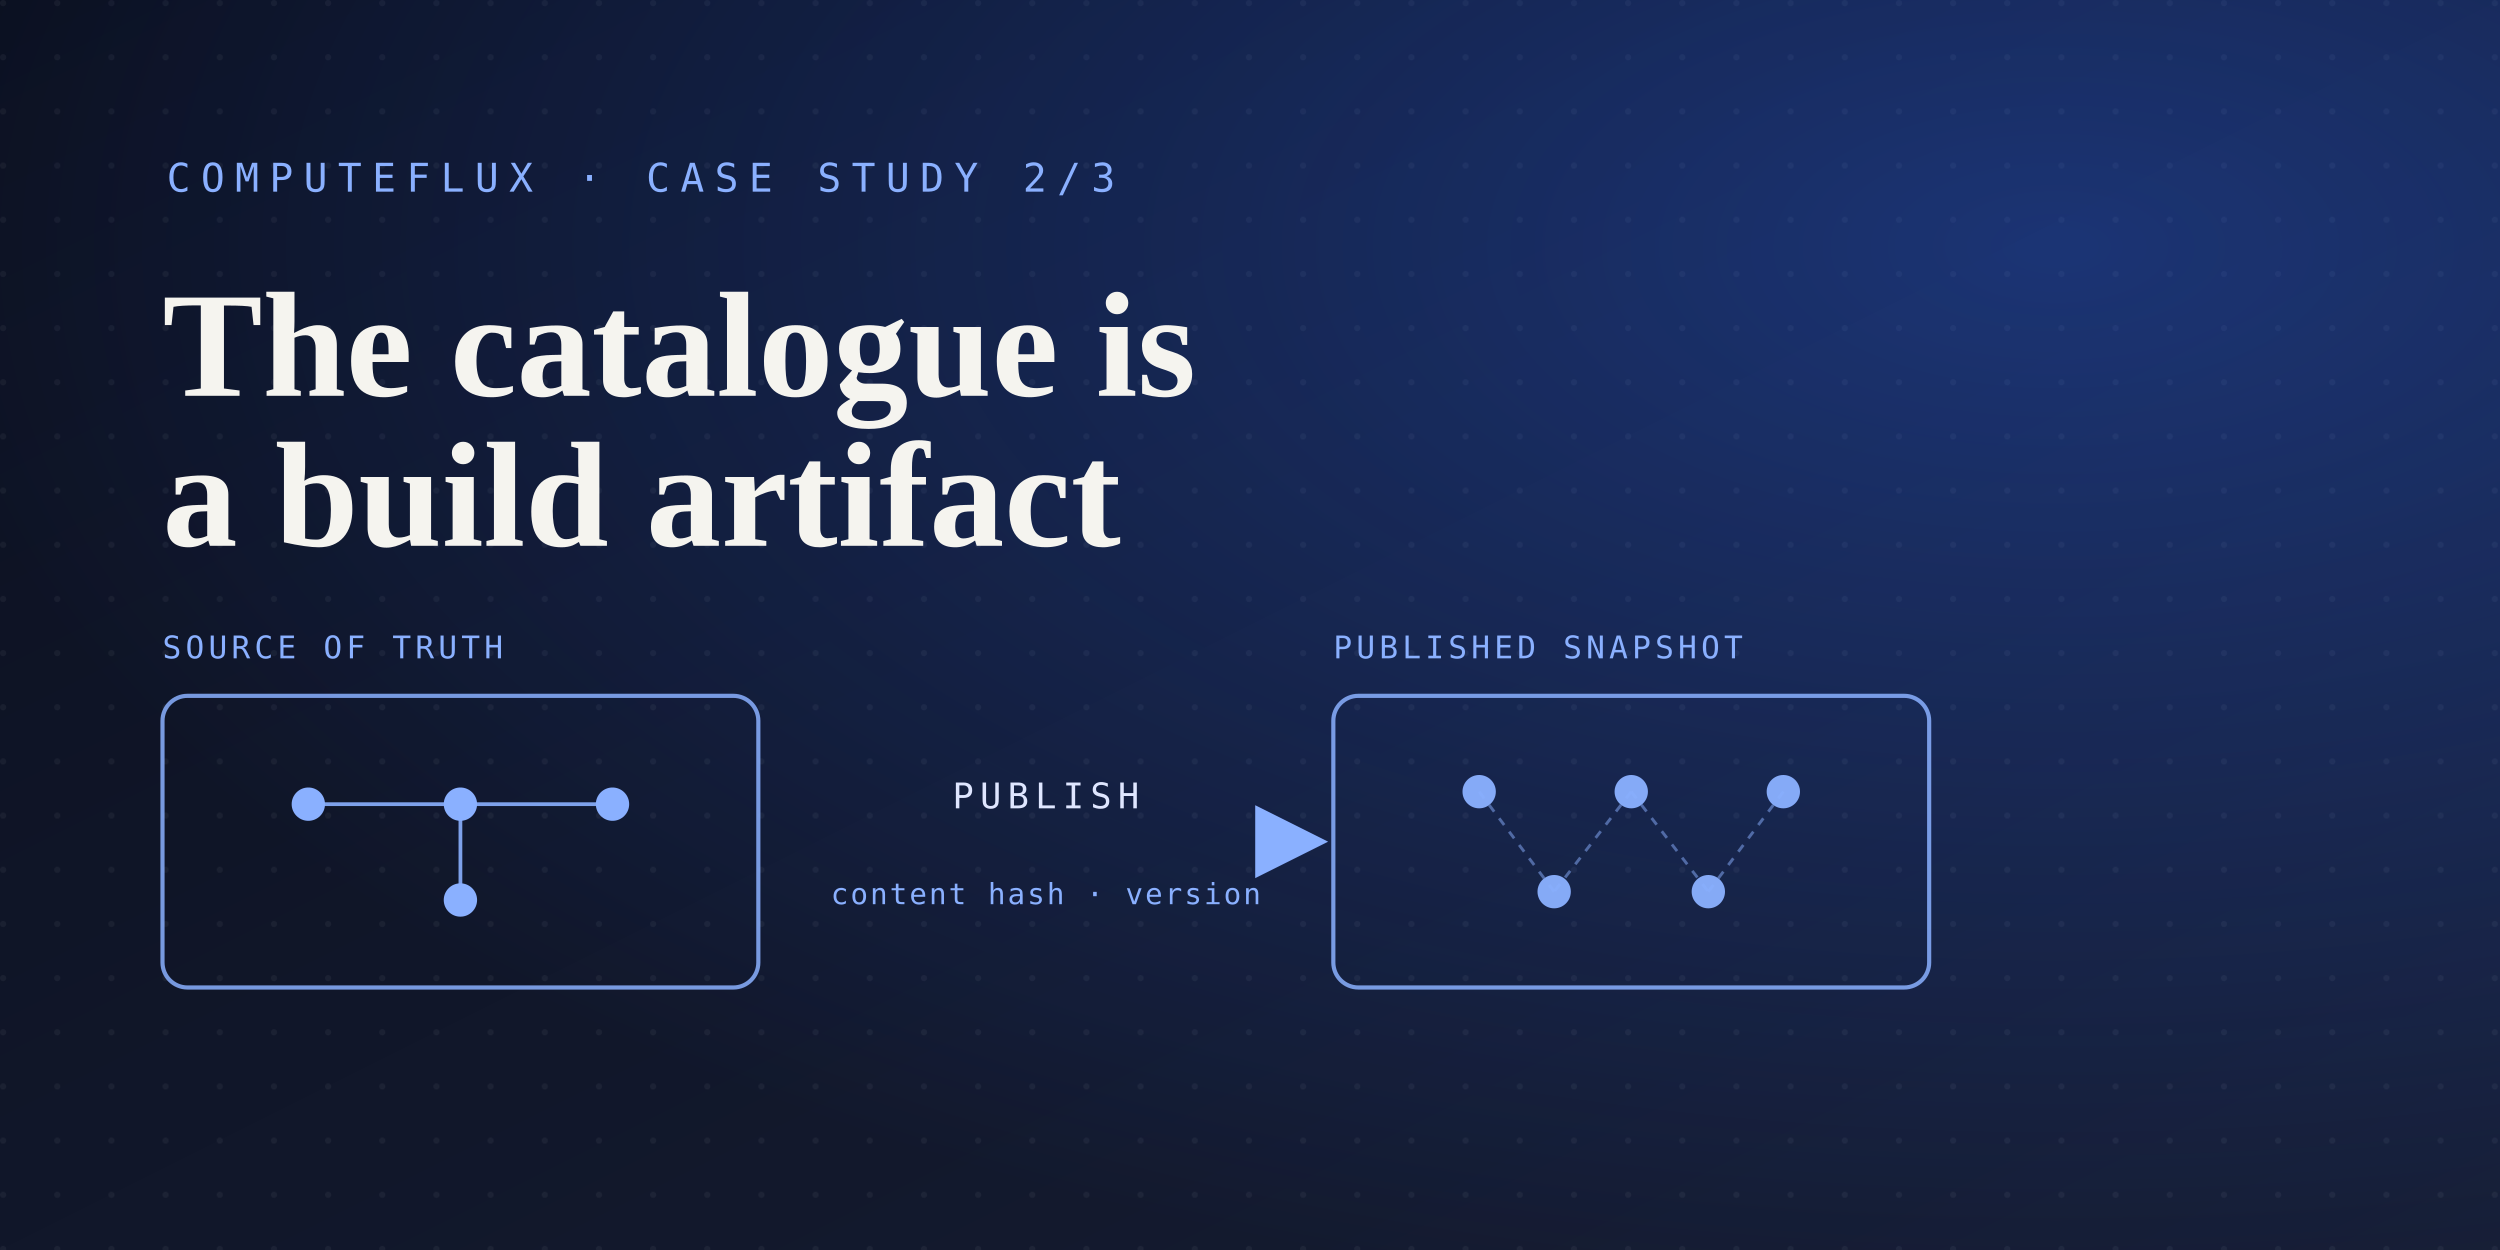
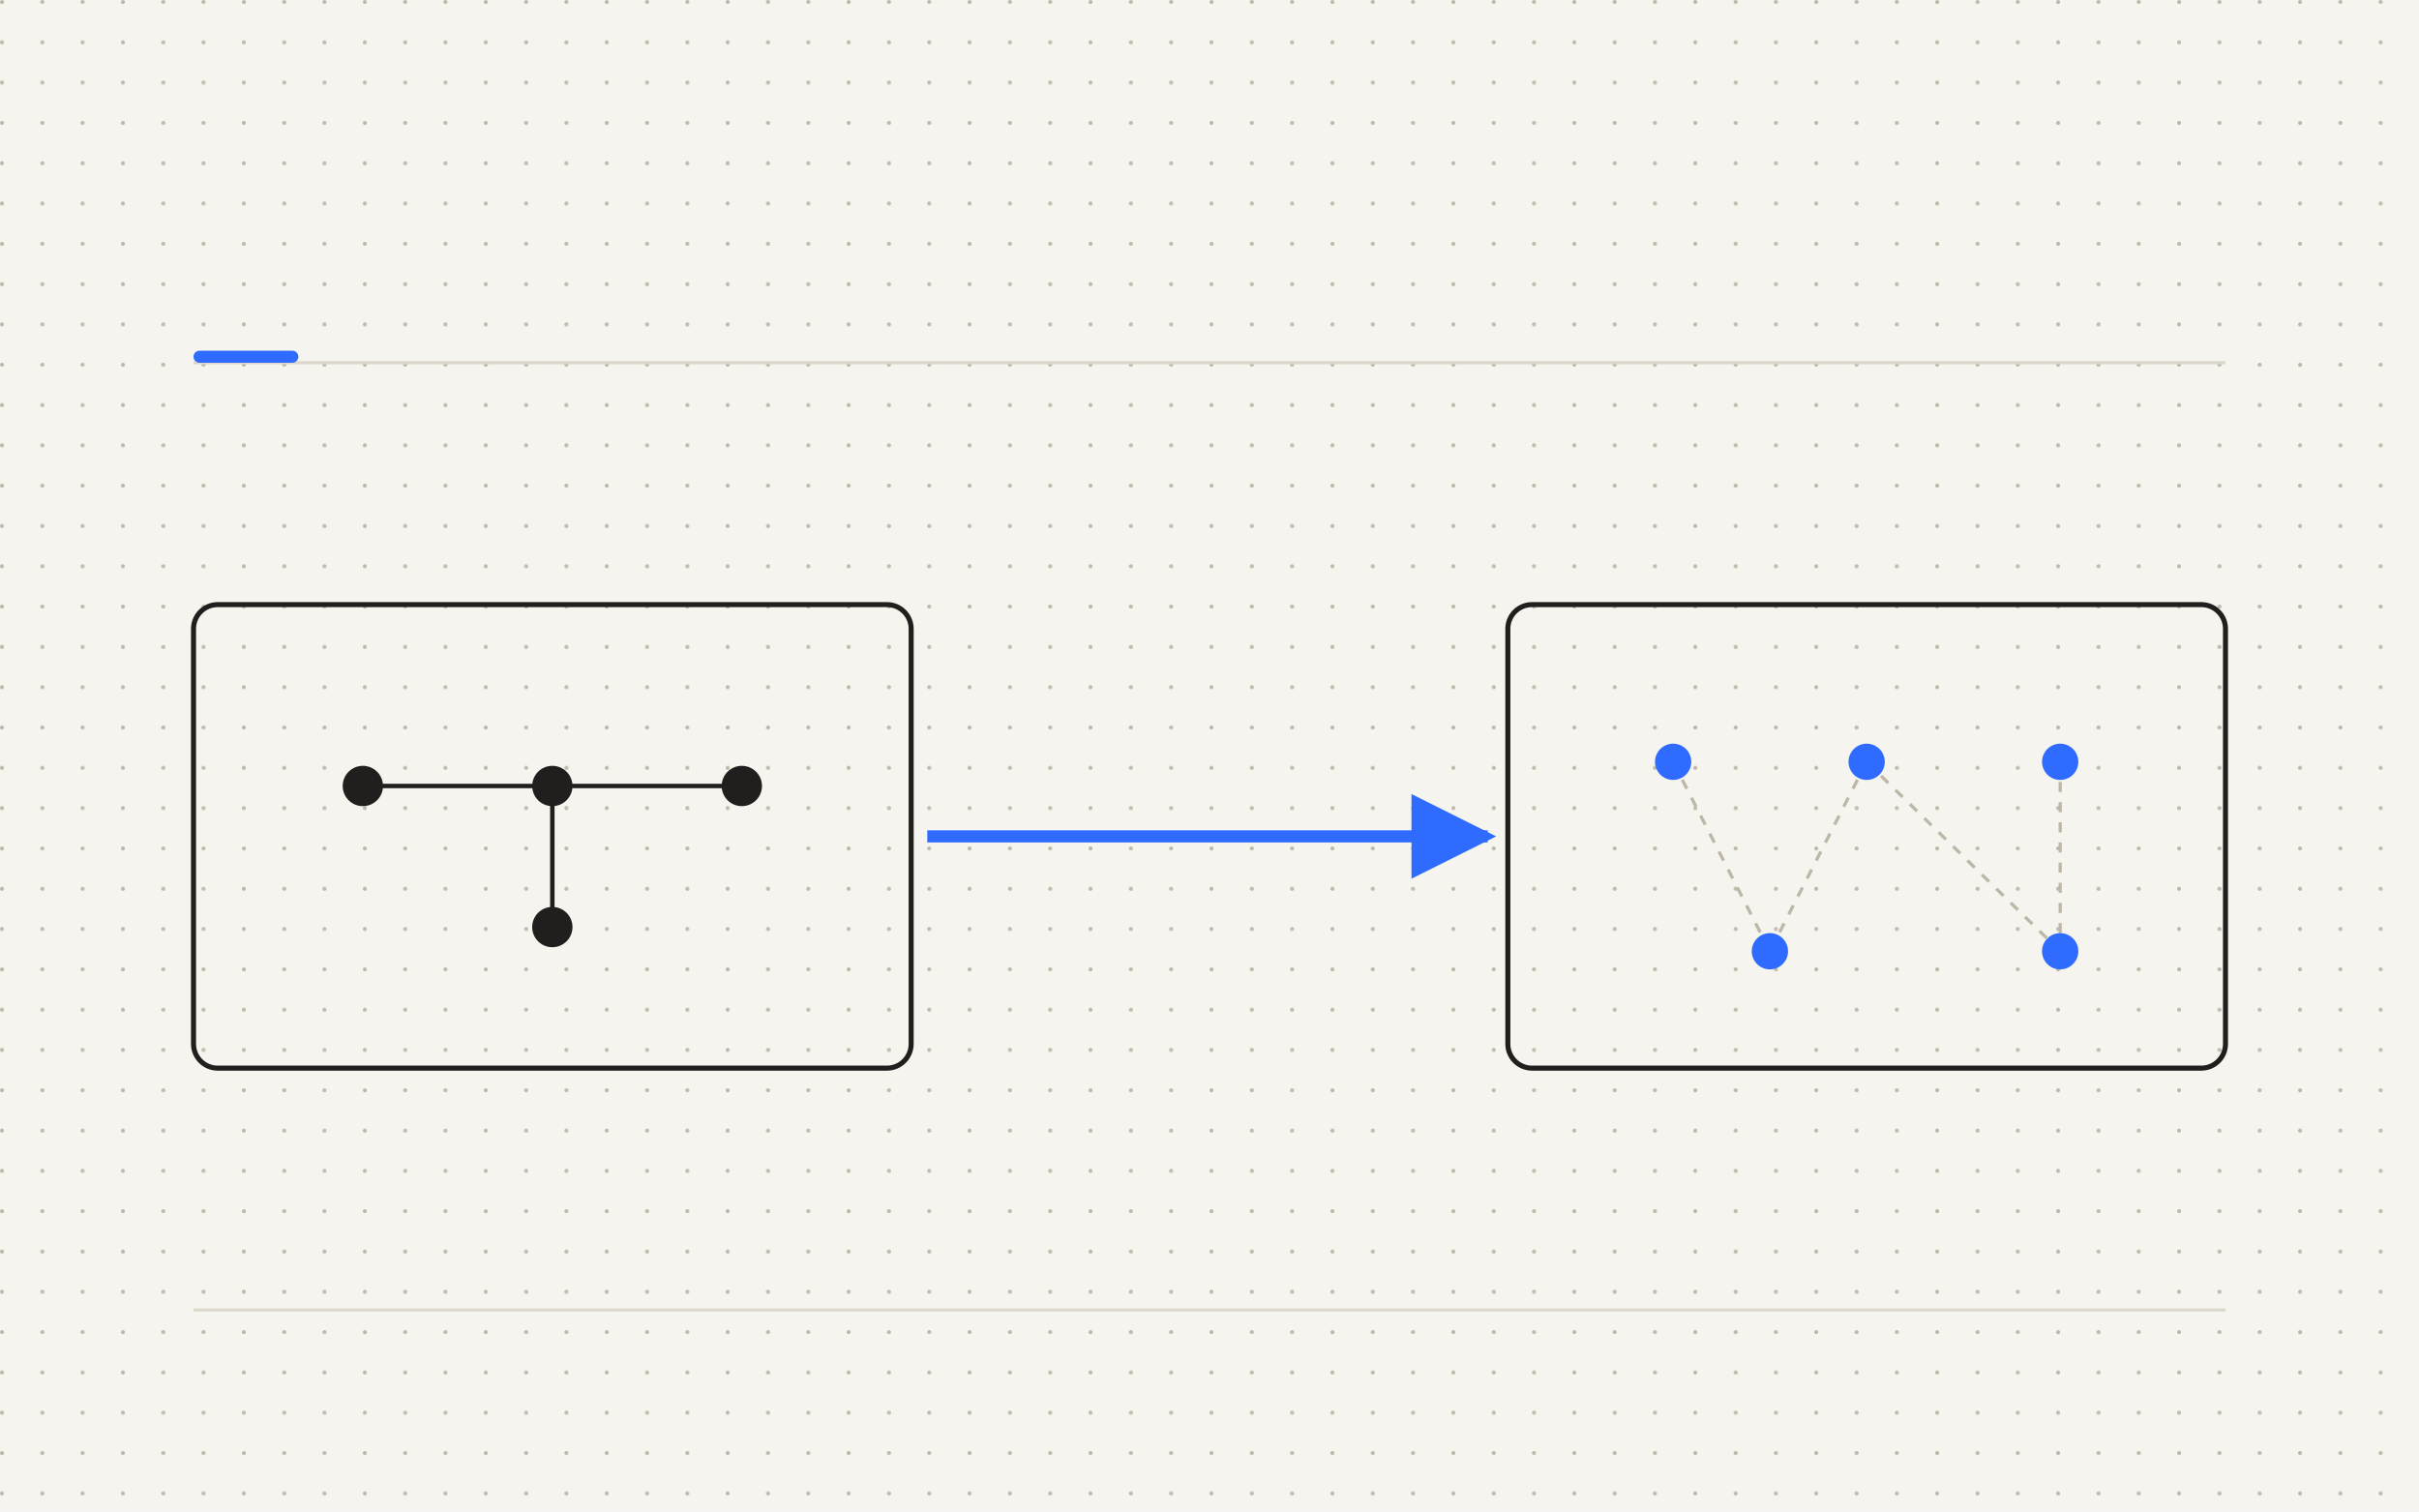
- <svg xmlns="http://www.w3.org/2000/svg" viewBox="0 0 1200 600" width="1200" height="600" role="img" aria-label="The catalogue is a build artifact">
+ <svg xmlns="http://www.w3.org/2000/svg" viewBox="0 0 1200 750" width="1200" height="750" role="img" aria-label="Schematic of a relational source of truth published as a denormalised snapshot">
  <defs>
-     <linearGradient id="bg" x1="0" y1="0" x2="1" y2="1">
-       <stop offset="0" stop-color="#0b1020" />
-       <stop offset="1" stop-color="#161d33" />
-     </linearGradient>
-     <linearGradient id="accent" x1="0" y1="0" x2="1" y2="0">
-       <stop offset="0" stop-color="#2f6bff" />
-       <stop offset="1" stop-color="#8ab0ff" />
-     </linearGradient>
-     <radialGradient id="glow" cx="0.82" cy="0.20" r="0.85">
-       <stop offset="0" stop-color="#2f6bff" stop-opacity="0.35" />
-       <stop offset="1" stop-color="#2f6bff" stop-opacity="0" />
-     </radialGradient>
-     <pattern id="dots" width="26" height="26" patternUnits="userSpaceOnUse">
-       <circle cx="1.5" cy="1.5" r="1.5" fill="#ffffff" fill-opacity="0.05" />
+     <pattern id="dots" width="20" height="20" patternUnits="userSpaceOnUse">
+       <circle cx="1" cy="1" r="1" fill="#bdb7a8" />
    </pattern>
-     <marker id="ar" viewBox="0 0 10 10" refX="9" refY="5" markerWidth="7" markerHeight="7" orient="auto-start-reverse">
-       <path d="M0 0 L10 5 L0 10 z" fill="#8ab0ff" />
+     <marker id="tipBlue" viewBox="0 0 10 10" refX="9" refY="5" markerWidth="7" markerHeight="7" orient="auto-start-reverse">
+       <path d="M0 0 L10 5 L0 10 z" fill="#2f6bff" />
    </marker>
  </defs>
-   <rect width="1200" height="600" fill="url(#bg)" />
-   <rect width="1200" height="600" fill="url(#dots)" />
-   <rect width="1200" height="600" fill="url(#glow)" />
-   <g transform="translate(78 404)" font-family="ui-monospace, Menlo, monospace">
-     <g fill="none" stroke="#8ab0ff" stroke-width="2" opacity="0.85">
-       <rect x="0" y="-70" width="286" height="140" rx="12" />
-       <rect x="562" y="-70" width="286" height="140" rx="12" />
+   <rect width="1200" height="750" fill="#f5f4ef" />
+   <rect width="1200" height="750" fill="url(#dots)" />
+   <g transform="translate(0 30)">
+     <rect x="96" y="270" width="356" height="230" rx="12" fill="none" stroke="#201f1e" stroke-width="2.5" />
+     <g stroke="#201f1e" stroke-width="2.2">
+       <path d="M180 360 H274 M274 360 H368 M274 360 V430" />
    </g>
-     <g stroke="#8ab0ff" stroke-width="1.8" opacity="0.9">
-       <path d="M70 -18 H143 M143 -18 H216 M143 -18 V28" />
+     <g fill="#201f1e">
+       <circle cx="180" cy="360" r="10" />
+       <circle cx="274" cy="360" r="10" />
+       <circle cx="368" cy="360" r="10" />
+       <circle cx="274" cy="430" r="10" />
    </g>
-     <g fill="#8ab0ff">
-       <circle cx="70" cy="-18" r="8" />
-       <circle cx="143" cy="-18" r="8" />
-       <circle cx="216" cy="-18" r="8" />
-       <circle cx="143" cy="28" r="8" />
+     <rect x="748" y="270" width="356" height="230" rx="12" fill="none" stroke="#201f1e" stroke-width="2.5" />
+     <g stroke="#bdb7a8" stroke-width="1.6" stroke-dasharray="5 5">
+       <path d="M830 348 L878 442 M926 348 L878 442 M926 348 L1022 442 M1022 348 L1022 442" />
    </g>
-     <g fill="#8ab0ff" opacity="0.95">
-       <circle cx="632" cy="-24" r="8" />
-       <circle cx="705" cy="-24" r="8" />
-       <circle cx="778" cy="-24" r="8" />
-       <circle cx="668" cy="24" r="8" />
-       <circle cx="742" cy="24" r="8" />
+     <g fill="#2f6bff">
+       <circle cx="830" cy="348" r="9" />
+       <circle cx="926" cy="348" r="9" />
+       <circle cx="1022" cy="348" r="9" />
+       <circle cx="878" cy="442" r="9" />
+       <circle cx="1022" cy="442" r="9" />
    </g>
-     <g stroke="#8ab0ff" stroke-width="1.4" stroke-dasharray="4 4" opacity="0.5">
-       <path d="M632 -24 L668 24 M705 -24 L668 24 M705 -24 L742 24 M778 -24 L742 24" />
+     <path d="M460 385 H738" fill="none" stroke="#2f6bff" stroke-width="6" marker-end="url(#tipBlue)" />
+     <g stroke="#dcd7cb" stroke-width="1.5">
+       <path d="M96 150 H1104" />
+       <path d="M96 620 H1104" />
    </g>
-     <path d="M292 0 H556" stroke="url(#accent)" stroke-width="5" fill="none" marker-end="url(#ar)" />
-     <text x="424" y="-16" fill="#dfe6ff" font-size="17" letter-spacing="3" text-anchor="middle">PUBLISH</text>
-     <text x="424" y="30" fill="#8ab0ff" font-size="14" letter-spacing="1" text-anchor="middle">content hash · version</text>
-     <g fill="#8ab0ff" font-size="15" letter-spacing="2">
-       <text x="0" y="-88">SOURCE OF TRUTH</text>
-       <text x="562" y="-88">PUBLISHED SNAPSHOT</text>
-     </g>
+     <rect x="96" y="144" width="52" height="6" rx="3" fill="#2f6bff" />
  </g>
-   <text x="80" y="92" font-family="ui-monospace, Menlo, monospace" font-size="19" letter-spacing="5" fill="#8ab0ff">COMPUTEFLUX · CASE STUDY 2/3</text>
-   <text x="78" y="190" font-family="Georgia, 'Times New Roman', serif" font-size="72" font-weight="700" fill="#f5f4ef">The catalogue is</text>
-   <text x="78" y="262" font-family="Georgia, 'Times New Roman', serif" font-size="72" font-weight="700" fill="#f5f4ef">a build artifact</text>
</svg>
